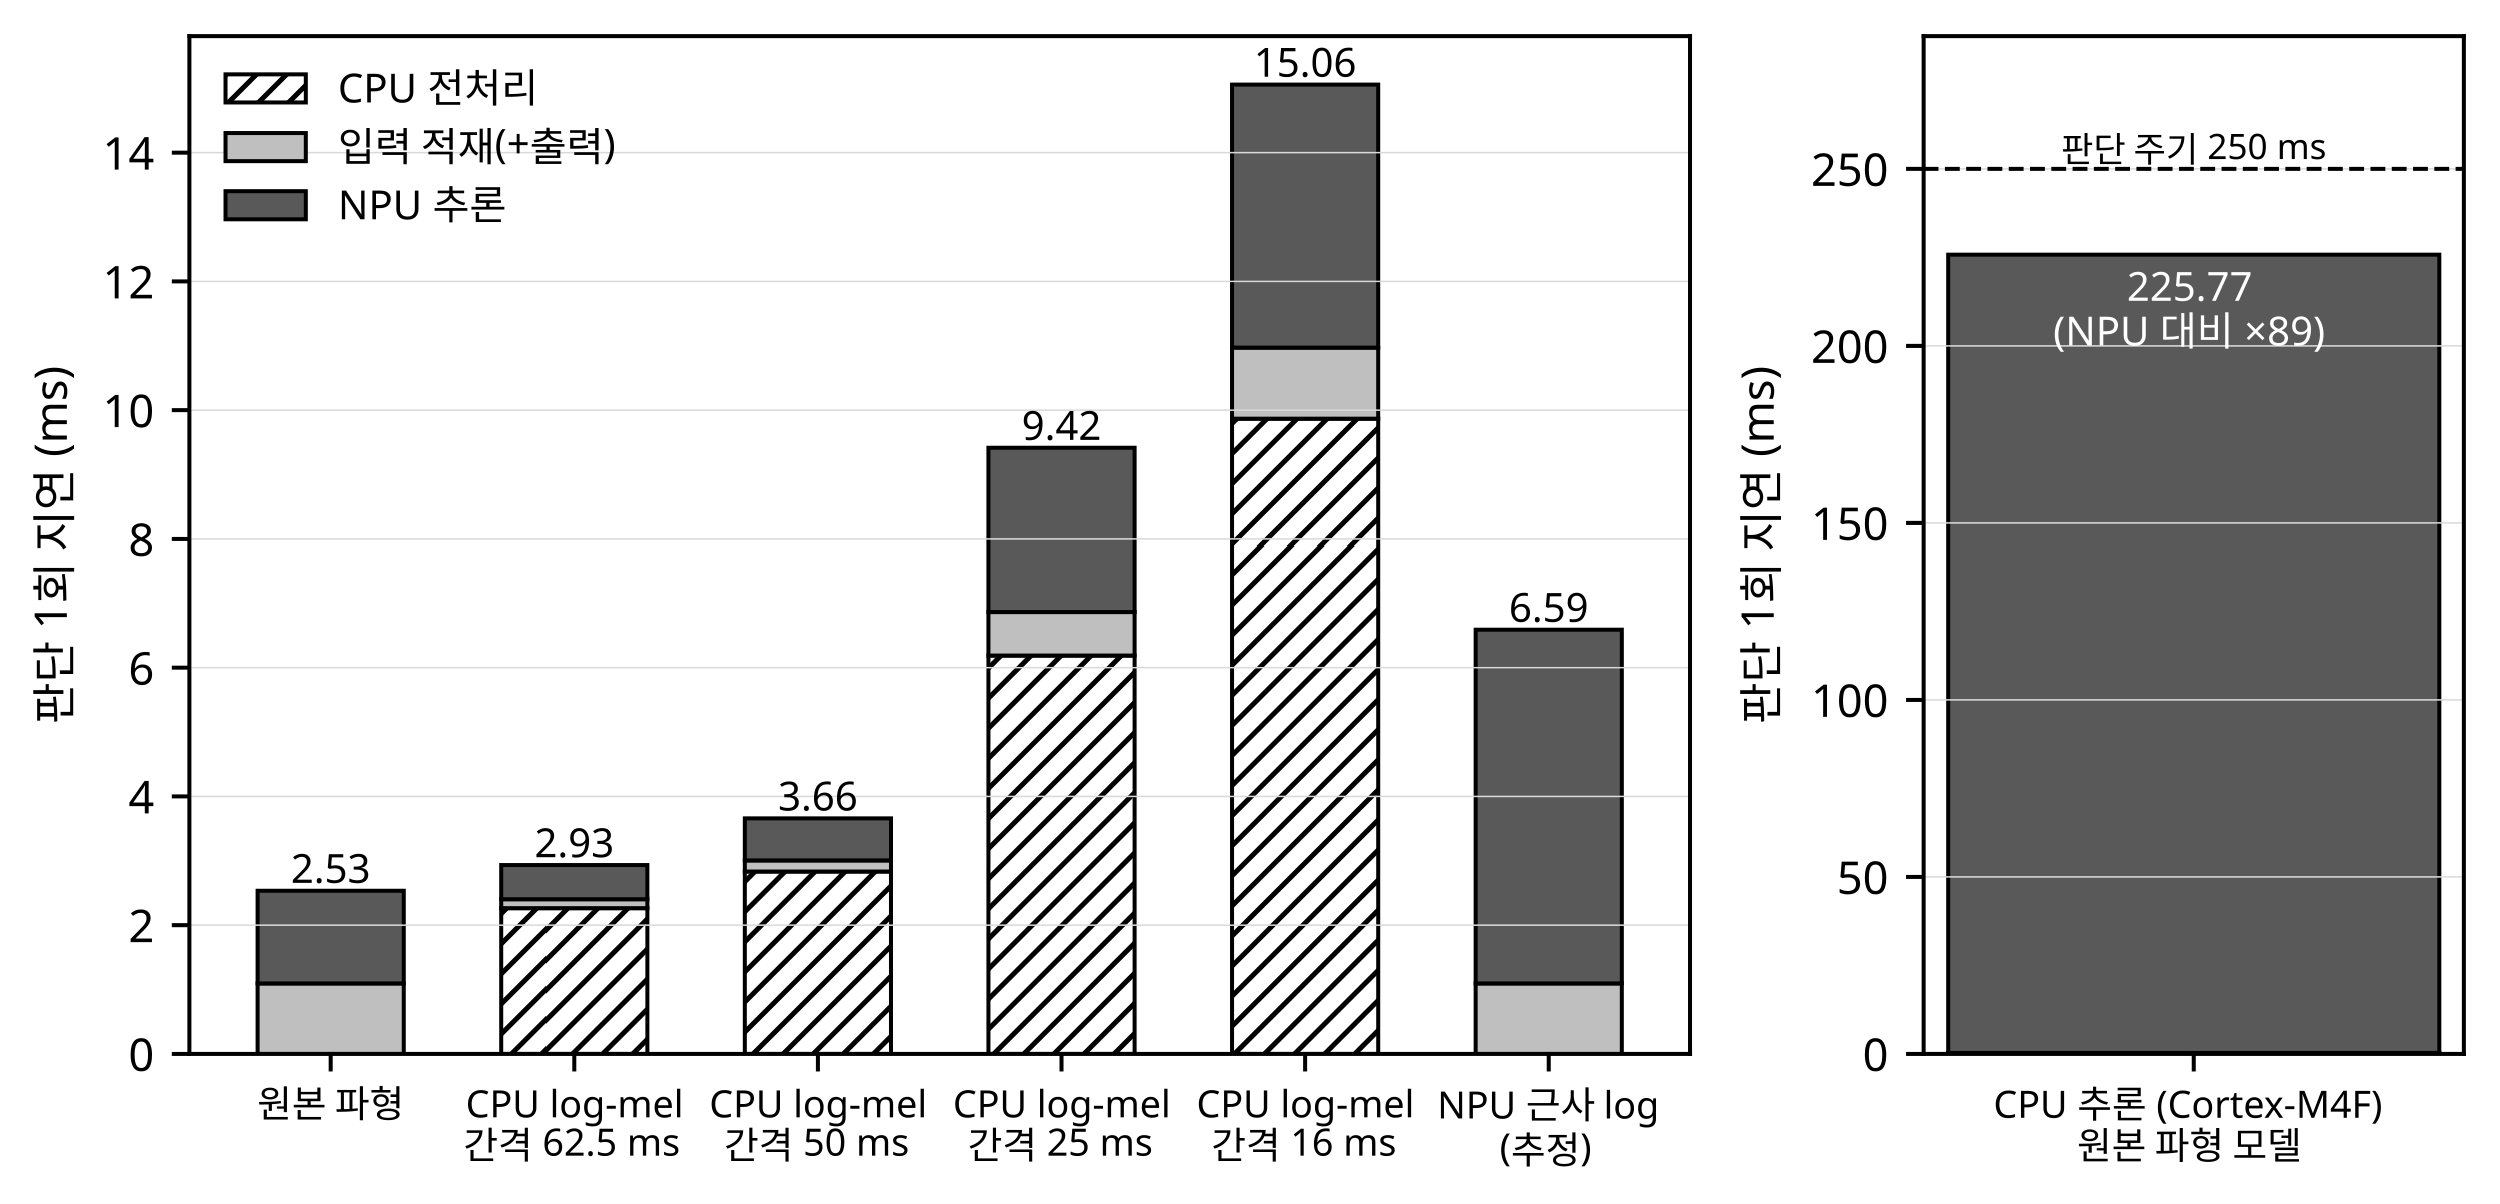
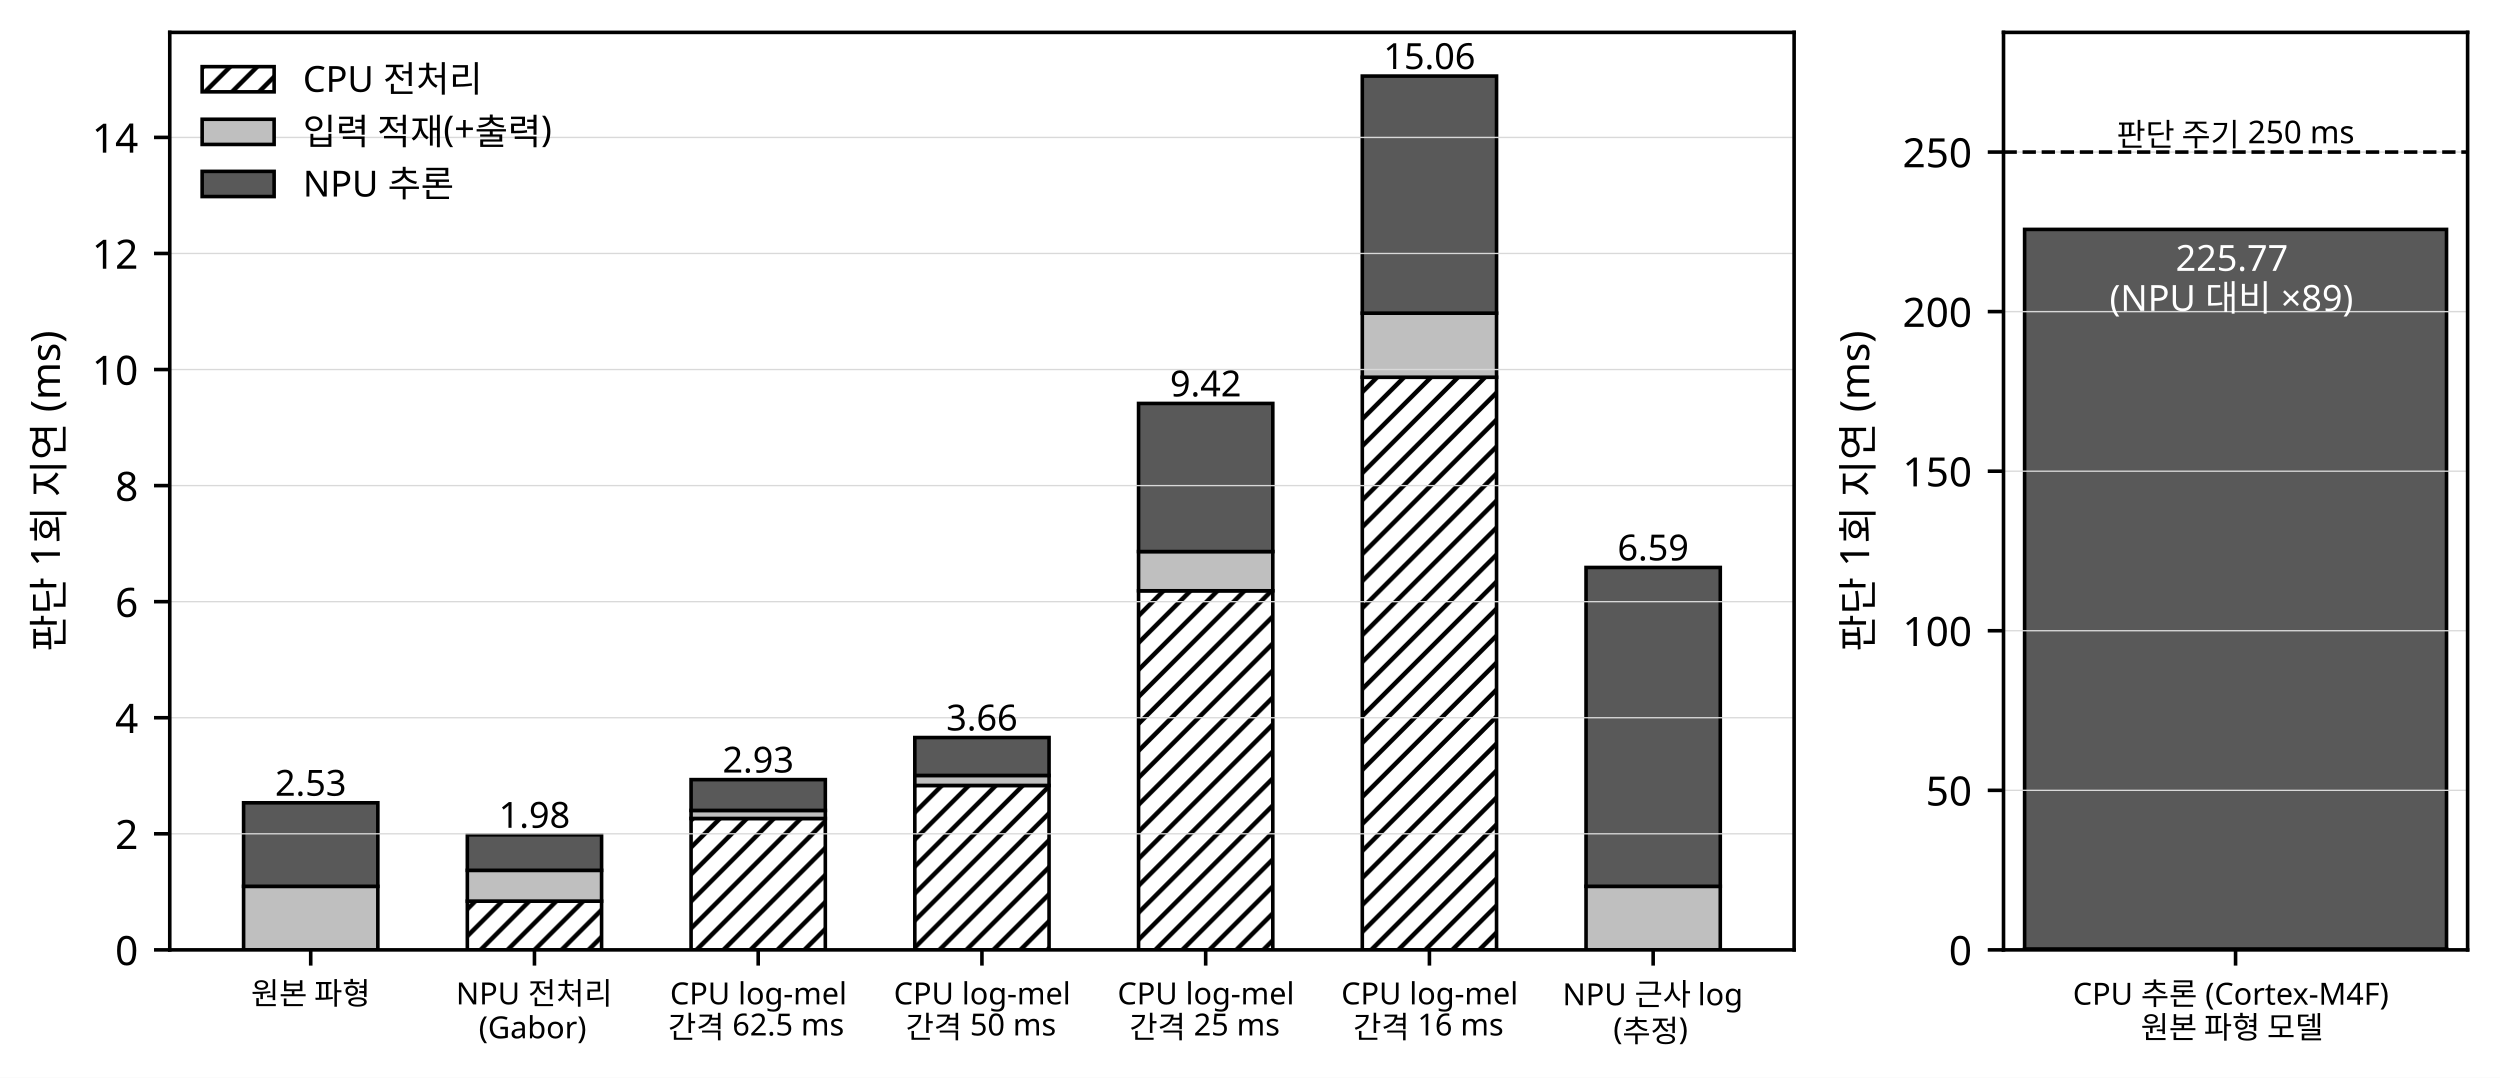
- <svg xmlns="http://www.w3.org/2000/svg" xmlns:xlink="http://www.w3.org/1999/xlink" width="498.158pt" height="239.896pt" viewBox="0 0 498.158 239.896" version="1.1">
+ <svg xmlns="http://www.w3.org/2000/svg" xmlns:xlink="http://www.w3.org/1999/xlink" width="555.758pt" height="239.583pt" viewBox="0 0 555.758 239.583" version="1.1">
  <defs>
    <style type="text/css">*{stroke-linejoin: round; stroke-linecap: butt}</style>
  </defs>
  <g id="figure_1">
    <g id="patch_1">
-       <path d="M 0 239.896  L 498.158 239.896  L 498.158 0  L 0 0  z " style="fill: #ffffff" />
+       <path d="M 0 239.583  L 555.758 239.583  L 555.758 0  L 0 0  z " style="fill: #ffffff" />
    </g>
    <g id="axes_1">
      <g id="patch_2">
-         <path d="M 37.738 210.008  L 336.76 210.008  L 336.76 7.2  L 37.738 7.2  z " style="fill: #ffffff" />
+         <path d="M 37.738 211.16  L 398.837 211.16  L 398.837 7.2  L 37.738 7.2  z " style="fill: #ffffff" />
      </g>
      <g id="patch_3">
-         <path d="M 51.33 210.008  L 80.456 210.008  L 80.456 210.008  L 51.33 210.008  z " clip-path="url(#p0a1d6a1ea3)" style="fill: url(#h00488a89e2); stroke: #000000; stroke-width: 0.8; stroke-linejoin: miter" />
+         <path d="M 54.152 211.16  L 83.995 211.16  L 83.995 211.16  L 54.152 211.16  z " clip-path="url(#p760fd71659)" style="fill: url(#ha6237dbd12); stroke: #000000; stroke-width: 0.8; stroke-linejoin: miter" />
      </g>
      <g id="patch_4">
-         <path d="M 99.873 210.008  L 128.998 210.008  L 128.998 180.965  L 99.873 180.965  z " clip-path="url(#p0a1d6a1ea3)" style="fill: url(#h00488a89e2); stroke: #000000; stroke-width: 0.8; stroke-linejoin: miter" />
+         <path d="M 103.89 211.16  L 133.733 211.16  L 133.733 200.325  L 103.89 200.325  z " clip-path="url(#p760fd71659)" style="fill: url(#ha6237dbd12); stroke: #000000; stroke-width: 0.8; stroke-linejoin: miter" />
      </g>
      <g id="patch_5">
-         <path d="M 148.415 210.008  L 177.541 210.008  L 177.541 173.663  L 148.415 173.663  z " clip-path="url(#p0a1d6a1ea3)" style="fill: url(#h00488a89e2); stroke: #000000; stroke-width: 0.8; stroke-linejoin: miter" />
+         <path d="M 153.628 211.16  L 183.471 211.16  L 183.471 181.952  L 153.628 181.952  z " clip-path="url(#p760fd71659)" style="fill: url(#ha6237dbd12); stroke: #000000; stroke-width: 0.8; stroke-linejoin: miter" />
      </g>
      <g id="patch_6">
-         <path d="M 196.958 210.008  L 226.084 210.008  L 226.084 130.631  L 196.958 130.631  z " clip-path="url(#p0a1d6a1ea3)" style="fill: url(#h00488a89e2); stroke: #000000; stroke-width: 0.8; stroke-linejoin: miter" />
+         <path d="M 203.366 211.16  L 233.209 211.16  L 233.209 174.608  L 203.366 174.608  z " clip-path="url(#p760fd71659)" style="fill: url(#ha6237dbd12); stroke: #000000; stroke-width: 0.8; stroke-linejoin: miter" />
      </g>
      <g id="patch_7">
-         <path d="M 245.501 210.008  L 274.626 210.008  L 274.626 83.428  L 245.501 83.428  z " clip-path="url(#p0a1d6a1ea3)" style="fill: url(#h00488a89e2); stroke: #000000; stroke-width: 0.8; stroke-linejoin: miter" />
+         <path d="M 253.105 211.16  L 282.947 211.16  L 282.947 131.332  L 253.105 131.332  z " clip-path="url(#p760fd71659)" style="fill: url(#ha6237dbd12); stroke: #000000; stroke-width: 0.8; stroke-linejoin: miter" />
      </g>
      <g id="patch_8">
-         <path d="M 294.043 210.008  L 323.169 210.008  L 323.169 210.008  L 294.043 210.008  z " clip-path="url(#p0a1d6a1ea3)" style="fill: url(#h00488a89e2); stroke: #000000; stroke-width: 0.8; stroke-linejoin: miter" />
+         <path d="M 302.843 211.16  L 332.686 211.16  L 332.686 83.861  L 302.843 83.861  z " clip-path="url(#p760fd71659)" style="fill: url(#ha6237dbd12); stroke: #000000; stroke-width: 0.8; stroke-linejoin: miter" />
      </g>
      <g id="patch_9">
-         <path d="M 51.33 210.008  L 80.456 210.008  L 80.456 195.961  L 51.33 195.961  z " clip-path="url(#p0a1d6a1ea3)" style="fill: #bfbfbf; stroke: #000000; stroke-width: 0.8; stroke-linejoin: miter" />
+         <path d="M 352.581 211.16  L 382.424 211.16  L 382.424 211.16  L 352.581 211.16  z " clip-path="url(#p760fd71659)" style="fill: url(#ha6237dbd12); stroke: #000000; stroke-width: 0.8; stroke-linejoin: miter" />
      </g>
      <g id="patch_10">
-         <path d="M 99.873 180.965  L 128.998 180.965  L 128.998 179.183  L 99.873 179.183  z " clip-path="url(#p0a1d6a1ea3)" style="fill: #bfbfbf; stroke: #000000; stroke-width: 0.8; stroke-linejoin: miter" />
+         <path d="M 54.152 211.16  L 83.995 211.16  L 83.995 197.033  L 54.152 197.033  z " clip-path="url(#p760fd71659)" style="fill: #bfbfbf; stroke: #000000; stroke-width: 0.8; stroke-linejoin: miter" />
      </g>
      <g id="patch_11">
-         <path d="M 148.415 173.663  L 177.541 173.663  L 177.541 171.453  L 148.415 171.453  z " clip-path="url(#p0a1d6a1ea3)" style="fill: #bfbfbf; stroke: #000000; stroke-width: 0.8; stroke-linejoin: miter" />
+         <path d="M 103.89 200.325  L 133.733 200.325  L 133.733 193.478  L 103.89 193.478  z " clip-path="url(#p760fd71659)" style="fill: #bfbfbf; stroke: #000000; stroke-width: 0.8; stroke-linejoin: miter" />
      </g>
      <g id="patch_12">
-         <path d="M 196.958 130.631  L 226.084 130.631  L 226.084 121.963  L 196.958 121.963  z " clip-path="url(#p0a1d6a1ea3)" style="fill: #bfbfbf; stroke: #000000; stroke-width: 0.8; stroke-linejoin: miter" />
+         <path d="M 153.628 181.952  L 183.471 181.952  L 183.471 180.16  L 153.628 180.16  z " clip-path="url(#p760fd71659)" style="fill: #bfbfbf; stroke: #000000; stroke-width: 0.8; stroke-linejoin: miter" />
      </g>
      <g id="patch_13">
-         <path d="M 245.501 83.428  L 274.626 83.428  L 274.626 69.266  L 245.501 69.266  z " clip-path="url(#p0a1d6a1ea3)" style="fill: #bfbfbf; stroke: #000000; stroke-width: 0.8; stroke-linejoin: miter" />
+         <path d="M 203.366 174.608  L 233.209 174.608  L 233.209 172.386  L 203.366 172.386  z " clip-path="url(#p760fd71659)" style="fill: #bfbfbf; stroke: #000000; stroke-width: 0.8; stroke-linejoin: miter" />
      </g>
      <g id="patch_14">
-         <path d="M 294.043 210.008  L 323.169 210.008  L 323.169 195.961  L 294.043 195.961  z " clip-path="url(#p0a1d6a1ea3)" style="fill: #bfbfbf; stroke: #000000; stroke-width: 0.8; stroke-linejoin: miter" />
+         <path d="M 253.105 131.332  L 282.947 131.332  L 282.947 122.614  L 253.105 122.614  z " clip-path="url(#p760fd71659)" style="fill: #bfbfbf; stroke: #000000; stroke-width: 0.8; stroke-linejoin: miter" />
      </g>
      <g id="patch_15">
-         <path d="M 51.33 195.961  L 80.456 195.961  L 80.456 177.496  L 51.33 177.496  z " clip-path="url(#p0a1d6a1ea3)" style="fill: #595959; stroke: #000000; stroke-width: 0.8; stroke-linejoin: miter" />
+         <path d="M 302.843 83.861  L 332.686 83.861  L 332.686 69.619  L 302.843 69.619  z " clip-path="url(#p760fd71659)" style="fill: #bfbfbf; stroke: #000000; stroke-width: 0.8; stroke-linejoin: miter" />
      </g>
      <g id="patch_16">
-         <path d="M 99.873 179.183  L 128.998 179.183  L 128.998 172.374  L 99.873 172.374  z " clip-path="url(#p0a1d6a1ea3)" style="fill: #595959; stroke: #000000; stroke-width: 0.8; stroke-linejoin: miter" />
+         <path d="M 352.581 211.16  L 382.424 211.16  L 382.424 197.033  L 352.581 197.033  z " clip-path="url(#p760fd71659)" style="fill: #bfbfbf; stroke: #000000; stroke-width: 0.8; stroke-linejoin: miter" />
      </g>
      <g id="patch_17">
-         <path d="M 148.415 171.453  L 177.541 171.453  L 177.541 163.071  L 148.415 163.071  z " clip-path="url(#p0a1d6a1ea3)" style="fill: #595959; stroke: #000000; stroke-width: 0.8; stroke-linejoin: miter" />
+         <path d="M 54.152 197.033  L 83.995 197.033  L 83.995 178.463  L 54.152 178.463  z " clip-path="url(#p760fd71659)" style="fill: #595959; stroke: #000000; stroke-width: 0.8; stroke-linejoin: miter" />
      </g>
      <g id="patch_18">
-         <path d="M 196.958 121.963  L 226.084 121.963  L 226.084 89.22  L 196.958 89.22  z " clip-path="url(#p0a1d6a1ea3)" style="fill: #595959; stroke: #000000; stroke-width: 0.8; stroke-linejoin: miter" />
+         <path d="M 103.89 193.478  L 133.733 193.478  L 133.733 185.584  L 103.89 185.584  z " clip-path="url(#p760fd71659)" style="fill: #595959; stroke: #000000; stroke-width: 0.8; stroke-linejoin: miter" />
      </g>
      <g id="patch_19">
-         <path d="M 245.501 69.266  L 274.626 69.266  L 274.626 16.858  L 245.501 16.858  z " clip-path="url(#p0a1d6a1ea3)" style="fill: #595959; stroke: #000000; stroke-width: 0.8; stroke-linejoin: miter" />
+         <path d="M 153.628 180.16  L 183.471 180.16  L 183.471 173.312  L 153.628 173.312  z " clip-path="url(#p760fd71659)" style="fill: #595959; stroke: #000000; stroke-width: 0.8; stroke-linejoin: miter" />
      </g>
      <g id="patch_20">
-         <path d="M 294.043 195.961  L 323.169 195.961  L 323.169 125.478  L 294.043 125.478  z " clip-path="url(#p0a1d6a1ea3)" style="fill: #595959; stroke: #000000; stroke-width: 0.8; stroke-linejoin: miter" />
+         <path d="M 203.366 172.386  L 233.209 172.386  L 233.209 163.957  L 203.366 163.957  z " clip-path="url(#p760fd71659)" style="fill: #595959; stroke: #000000; stroke-width: 0.8; stroke-linejoin: miter" />
+       </g>
+       <g id="patch_21">
+         <path d="M 253.105 122.614  L 282.947 122.614  L 282.947 89.686  L 253.105 89.686  z " clip-path="url(#p760fd71659)" style="fill: #595959; stroke: #000000; stroke-width: 0.8; stroke-linejoin: miter" />
+       </g>
+       <g id="patch_22">
+         <path d="M 302.843 69.619  L 332.686 69.619  L 332.686 16.912  L 302.843 16.912  z " clip-path="url(#p760fd71659)" style="fill: #595959; stroke: #000000; stroke-width: 0.8; stroke-linejoin: miter" />
+       </g>
+       <g id="patch_23">
+         <path d="M 352.581 197.033  L 382.424 197.033  L 382.424 126.15  L 352.581 126.15  z " clip-path="url(#p760fd71659)" style="fill: #595959; stroke: #000000; stroke-width: 0.8; stroke-linejoin: miter" />
      </g>
      <g id="matplotlib.axis_1">
        <g id="xtick_1">
          <g id="line2d_1">
            <defs>
-               <path id="m3a2e996f56" d="M 0 0  L 0 3.5  " style="stroke: #000000; stroke-width: 0.8" />
+               <path id="mba58d79082" d="M 0 0  L 0 3.5  " style="stroke: #000000; stroke-width: 0.8" />
            </defs>
            <g>
-               <use xlink:href="#m3a2e996f56" x="65.893" y="210.008" style="stroke: #000000; stroke-width: 0.8" />
+               <use xlink:href="#mba58d79082" x="69.073" y="211.16" style="stroke: #000000; stroke-width: 0.8" />
            </g>
          </g>
          <g id="text_1">
-             <text style="font-size: 7.5px; font-family: 'NanumGothic'; text-anchor: middle" x="65.893" y="222.648" transform="rotate(-0 65.89311 222.6482)">원본 파형</text>
+             <text style="font-size: 6.8px; font-family: 'NanumGothic'; text-anchor: middle" x="69.073" y="223.274" transform="rotate(-0 69.07346 223.2738)">원본 파형</text>
          </g>
        </g>
        <g id="xtick_2">
          <g id="line2d_2">
            <g>
-               <use xlink:href="#m3a2e996f56" x="114.436" y="210.008" style="stroke: #000000; stroke-width: 0.8" />
+               <use xlink:href="#mba58d79082" x="118.812" y="211.16" style="stroke: #000000; stroke-width: 0.8" />
            </g>
          </g>
          <g id="text_2">
-             <text style="font-size: 7.5px; font-family: 'NanumGothic'" transform="translate(92.80577 222.6482)">CPU log-mel</text>
-             <text style="font-size: 7.5px; font-family: 'NanumGothic'" transform="translate(92.33761 230.9013)">간격 62.5 ms</text>
+             <text style="font-size: 6.8px; font-family: 'NanumGothic'" transform="translate(101.3659 223.2738)">NPU 전처리</text>
+             <text style="font-size: 6.8px; font-family: 'NanumGothic'" transform="translate(106.426 230.8244)">(Gabor)</text>
          </g>
        </g>
        <g id="xtick_3">
          <g id="line2d_3">
            <g>
-               <use xlink:href="#m3a2e996f56" x="162.978" y="210.008" style="stroke: #000000; stroke-width: 0.8" />
+               <use xlink:href="#mba58d79082" x="168.55" y="211.16" style="stroke: #000000; stroke-width: 0.8" />
            </g>
          </g>
          <g id="text_3">
-             <text style="font-size: 7.5px; font-family: 'NanumGothic'" transform="translate(141.3483 222.6482)">CPU log-mel</text>
-             <text style="font-size: 7.5px; font-family: 'NanumGothic'" transform="translate(144.2885 230.9013)">간격 50 ms</text>
+             <text style="font-size: 6.8px; font-family: 'NanumGothic'" transform="translate(148.9386 223.2738)">CPU log-mel</text>
+             <text style="font-size: 6.8px; font-family: 'NanumGothic'" transform="translate(148.5142 230.7566)">간격 62.5 ms</text>
          </g>
        </g>
        <g id="xtick_4">
          <g id="line2d_4">
            <g>
-               <use xlink:href="#m3a2e996f56" x="211.521" y="210.008" style="stroke: #000000; stroke-width: 0.8" />
+               <use xlink:href="#mba58d79082" x="218.288" y="211.16" style="stroke: #000000; stroke-width: 0.8" />
            </g>
          </g>
          <g id="text_4">
-             <text style="font-size: 7.5px; font-family: 'NanumGothic'" transform="translate(189.8909 222.6482)">CPU log-mel</text>
-             <text style="font-size: 7.5px; font-family: 'NanumGothic'" transform="translate(192.8311 230.9013)">간격 25 ms</text>
+             <text style="font-size: 6.8px; font-family: 'NanumGothic'" transform="translate(198.6768 223.2738)">CPU log-mel</text>
+             <text style="font-size: 6.8px; font-family: 'NanumGothic'" transform="translate(201.3426 230.7566)">간격 50 ms</text>
          </g>
        </g>
        <g id="xtick_5">
          <g id="line2d_5">
            <g>
-               <use xlink:href="#m3a2e996f56" x="260.063" y="210.008" style="stroke: #000000; stroke-width: 0.8" />
+               <use xlink:href="#mba58d79082" x="268.026" y="211.16" style="stroke: #000000; stroke-width: 0.8" />
            </g>
          </g>
          <g id="text_5">
-             <text style="font-size: 7.5px; font-family: 'NanumGothic'" transform="translate(238.4334 222.6482)">CPU log-mel</text>
-             <text style="font-size: 7.5px; font-family: 'NanumGothic'" transform="translate(241.3736 230.9013)">간격 16 ms</text>
+             <text style="font-size: 6.8px; font-family: 'NanumGothic'" transform="translate(248.4149 223.2738)">CPU log-mel</text>
+             <text style="font-size: 6.8px; font-family: 'NanumGothic'" transform="translate(251.0807 230.7566)">간격 25 ms</text>
          </g>
        </g>
        <g id="xtick_6">
          <g id="line2d_6">
            <g>
-               <use xlink:href="#m3a2e996f56" x="308.606" y="210.008" style="stroke: #000000; stroke-width: 0.8" />
+               <use xlink:href="#mba58d79082" x="317.764" y="211.16" style="stroke: #000000; stroke-width: 0.8" />
            </g>
          </g>
          <g id="text_6">
-             <text style="font-size: 7.5px; font-family: 'NanumGothic'" transform="translate(286.3871 222.8732)">NPU 근사 log</text>
-             <text style="font-size: 7.5px; font-family: 'NanumGothic'" transform="translate(298.8336 231.2261)">(추정)</text>
+             <text style="font-size: 6.8px; font-family: 'NanumGothic'" transform="translate(298.1531 223.2738)">CPU log-mel</text>
+             <text style="font-size: 6.8px; font-family: 'NanumGothic'" transform="translate(300.8189 230.7566)">간격 16 ms</text>
+           </g>
+         </g>
+         <g id="xtick_7">
+           <g id="line2d_7">
+             <g>
+               <use xlink:href="#mba58d79082" x="367.502" y="211.16" style="stroke: #000000; stroke-width: 0.8" />
+             </g>
+           </g>
+           <g id="text_7">
+             <text style="font-size: 6.8px; font-family: 'NanumGothic'" transform="translate(347.3573 223.4778)">NPU 근사 log</text>
+             <text style="font-size: 6.8px; font-family: 'NanumGothic'" transform="translate(358.6421 231.0511)">(추정)</text>
          </g>
        </g>
      </g>
      <g id="matplotlib.axis_2">
        <g id="ytick_1">
-           <g id="line2d_7">
-             <path d="M 37.738 210.008  L 336.76 210.008  " clip-path="url(#p0a1d6a1ea3)" style="fill: none; stroke: #d9d9d9; stroke-width: 0.3; stroke-linecap: square" />
-           </g>
          <g id="line2d_8">
+             <path d="M 37.738 211.16  L 398.837 211.16  " clip-path="url(#p760fd71659)" style="fill: none; stroke: #d9d9d9; stroke-width: 0.3; stroke-linecap: square" />
+           </g>
+           <g id="line2d_9">
            <defs>
-               <path id="m90c4d46f80" d="M 0 0  L -3.5 0  " style="stroke: #000000; stroke-width: 0.8" />
+               <path id="mdfd080355b" d="M 0 0  L -3.5 0  " style="stroke: #000000; stroke-width: 0.8" />
            </defs>
            <g>
-               <use xlink:href="#m90c4d46f80" x="37.738" y="210.008" style="stroke: #000000; stroke-width: 0.8" />
-             </g>
-           </g>
-           <g id="text_7">
-             <text style="font-size: 9px; font-family: 'NanumGothic'; text-anchor: end" x="30.738" y="213.392" transform="rotate(-0 30.73844 213.3921)">0</text>
+               <use xlink:href="#mdfd080355b" x="37.738" y="211.16" style="stroke: #000000; stroke-width: 0.8" />
+             </g>
+           </g>
+           <g id="text_8">
+             <text style="font-size: 9px; font-family: 'NanumGothic'; text-anchor: end" x="30.738" y="214.544" transform="rotate(-0 30.73844 214.5441)">0</text>
          </g>
        </g>
        <g id="ytick_2">
-           <g id="line2d_9">
-             <path d="M 37.738 184.352  L 336.76 184.352  " clip-path="url(#p0a1d6a1ea3)" style="fill: none; stroke: #d9d9d9; stroke-width: 0.3; stroke-linecap: square" />
-           </g>
          <g id="line2d_10">
-             <g>
-               <use xlink:href="#m90c4d46f80" x="37.738" y="184.352" style="stroke: #000000; stroke-width: 0.8" />
-             </g>
-           </g>
-           <g id="text_8">
-             <text style="font-size: 9px; font-family: 'NanumGothic'; text-anchor: end" x="30.738" y="187.736" transform="rotate(-0 30.73844 187.7364)">2</text>
+             <path d="M 37.738 185.359  L 398.837 185.359  " clip-path="url(#p760fd71659)" style="fill: none; stroke: #d9d9d9; stroke-width: 0.3; stroke-linecap: square" />
+           </g>
+           <g id="line2d_11">
+             <g>
+               <use xlink:href="#mdfd080355b" x="37.738" y="185.359" style="stroke: #000000; stroke-width: 0.8" />
+             </g>
+           </g>
+           <g id="text_9">
+             <text style="font-size: 9px; font-family: 'NanumGothic'; text-anchor: end" x="30.738" y="188.743" transform="rotate(-0 30.73844 188.7427)">2</text>
          </g>
        </g>
        <g id="ytick_3">
-           <g id="line2d_11">
-             <path d="M 37.738 158.696  L 336.76 158.696  " clip-path="url(#p0a1d6a1ea3)" style="fill: none; stroke: #d9d9d9; stroke-width: 0.3; stroke-linecap: square" />
-           </g>
          <g id="line2d_12">
-             <g>
-               <use xlink:href="#m90c4d46f80" x="37.738" y="158.696" style="stroke: #000000; stroke-width: 0.8" />
-             </g>
-           </g>
-           <g id="text_9">
-             <text style="font-size: 9px; font-family: 'NanumGothic'; text-anchor: end" x="30.738" y="162.081" transform="rotate(-0 30.73844 162.0806)">4</text>
+             <path d="M 37.738 159.557  L 398.837 159.557  " clip-path="url(#p760fd71659)" style="fill: none; stroke: #d9d9d9; stroke-width: 0.3; stroke-linecap: square" />
+           </g>
+           <g id="line2d_13">
+             <g>
+               <use xlink:href="#mdfd080355b" x="37.738" y="159.557" style="stroke: #000000; stroke-width: 0.8" />
+             </g>
+           </g>
+           <g id="text_10">
+             <text style="font-size: 9px; font-family: 'NanumGothic'; text-anchor: end" x="30.738" y="162.941" transform="rotate(-0 30.73844 162.9412)">4</text>
          </g>
        </g>
        <g id="ytick_4">
-           <g id="line2d_13">
-             <path d="M 37.738 133.041  L 336.76 133.041  " clip-path="url(#p0a1d6a1ea3)" style="fill: none; stroke: #d9d9d9; stroke-width: 0.3; stroke-linecap: square" />
-           </g>
          <g id="line2d_14">
-             <g>
-               <use xlink:href="#m90c4d46f80" x="37.738" y="133.041" style="stroke: #000000; stroke-width: 0.8" />
-             </g>
-           </g>
-           <g id="text_10">
-             <text style="font-size: 9px; font-family: 'NanumGothic'; text-anchor: end" x="30.738" y="136.425" transform="rotate(-0 30.73844 136.4249)">6</text>
+             <path d="M 37.738 133.756  L 398.837 133.756  " clip-path="url(#p760fd71659)" style="fill: none; stroke: #d9d9d9; stroke-width: 0.3; stroke-linecap: square" />
+           </g>
+           <g id="line2d_15">
+             <g>
+               <use xlink:href="#mdfd080355b" x="37.738" y="133.756" style="stroke: #000000; stroke-width: 0.8" />
+             </g>
+           </g>
+           <g id="text_11">
+             <text style="font-size: 9px; font-family: 'NanumGothic'; text-anchor: end" x="30.738" y="137.14" transform="rotate(-0 30.73844 137.1397)">6</text>
          </g>
        </g>
        <g id="ytick_5">
-           <g id="line2d_15">
-             <path d="M 37.738 107.385  L 336.76 107.385  " clip-path="url(#p0a1d6a1ea3)" style="fill: none; stroke: #d9d9d9; stroke-width: 0.3; stroke-linecap: square" />
-           </g>
          <g id="line2d_16">
-             <g>
-               <use xlink:href="#m90c4d46f80" x="37.738" y="107.385" style="stroke: #000000; stroke-width: 0.8" />
-             </g>
-           </g>
-           <g id="text_11">
-             <text style="font-size: 9px; font-family: 'NanumGothic'; text-anchor: end" x="30.738" y="110.769" transform="rotate(-0 30.73844 110.7691)">8</text>
+             <path d="M 37.738 107.954  L 398.837 107.954  " clip-path="url(#p760fd71659)" style="fill: none; stroke: #d9d9d9; stroke-width: 0.3; stroke-linecap: square" />
+           </g>
+           <g id="line2d_17">
+             <g>
+               <use xlink:href="#mdfd080355b" x="37.738" y="107.954" style="stroke: #000000; stroke-width: 0.8" />
+             </g>
+           </g>
+           <g id="text_12">
+             <text style="font-size: 9px; font-family: 'NanumGothic'; text-anchor: end" x="30.738" y="111.338" transform="rotate(-0 30.73844 111.3382)">8</text>
          </g>
        </g>
        <g id="ytick_6">
-           <g id="line2d_17">
-             <path d="M 37.738 81.729  L 336.76 81.729  " clip-path="url(#p0a1d6a1ea3)" style="fill: none; stroke: #d9d9d9; stroke-width: 0.3; stroke-linecap: square" />
-           </g>
          <g id="line2d_18">
-             <g>
-               <use xlink:href="#m90c4d46f80" x="37.738" y="81.729" style="stroke: #000000; stroke-width: 0.8" />
-             </g>
-           </g>
-           <g id="text_12">
-             <text style="font-size: 9px; font-family: 'NanumGothic'; text-anchor: end" x="30.738" y="85.113" transform="rotate(-0 30.73844 85.11338)">10</text>
+             <path d="M 37.738 82.153  L 398.837 82.153  " clip-path="url(#p760fd71659)" style="fill: none; stroke: #d9d9d9; stroke-width: 0.3; stroke-linecap: square" />
+           </g>
+           <g id="line2d_19">
+             <g>
+               <use xlink:href="#mdfd080355b" x="37.738" y="82.153" style="stroke: #000000; stroke-width: 0.8" />
+             </g>
+           </g>
+           <g id="text_13">
+             <text style="font-size: 9px; font-family: 'NanumGothic'; text-anchor: end" x="30.738" y="85.537" transform="rotate(-0 30.73844 85.53673)">10</text>
          </g>
        </g>
        <g id="ytick_7">
-           <g id="line2d_19">
-             <path d="M 37.738 56.073  L 336.76 56.073  " clip-path="url(#p0a1d6a1ea3)" style="fill: none; stroke: #d9d9d9; stroke-width: 0.3; stroke-linecap: square" />
-           </g>
          <g id="line2d_20">
-             <g>
-               <use xlink:href="#m90c4d46f80" x="37.738" y="56.073" style="stroke: #000000; stroke-width: 0.8" />
-             </g>
-           </g>
-           <g id="text_13">
-             <text style="font-size: 9px; font-family: 'NanumGothic'; text-anchor: end" x="30.738" y="59.458" transform="rotate(-0 30.73844 59.45763)">12</text>
+             <path d="M 37.738 56.351  L 398.837 56.351  " clip-path="url(#p760fd71659)" style="fill: none; stroke: #d9d9d9; stroke-width: 0.3; stroke-linecap: square" />
+           </g>
+           <g id="line2d_21">
+             <g>
+               <use xlink:href="#mdfd080355b" x="37.738" y="56.351" style="stroke: #000000; stroke-width: 0.8" />
+             </g>
+           </g>
+           <g id="text_14">
+             <text style="font-size: 9px; font-family: 'NanumGothic'; text-anchor: end" x="30.738" y="59.735" transform="rotate(-0 30.73844 59.73525)">12</text>
          </g>
        </g>
        <g id="ytick_8">
-           <g id="line2d_21">
-             <path d="M 37.738 30.418  L 336.76 30.418  " clip-path="url(#p0a1d6a1ea3)" style="fill: none; stroke: #d9d9d9; stroke-width: 0.3; stroke-linecap: square" />
-           </g>
          <g id="line2d_22">
-             <g>
-               <use xlink:href="#m90c4d46f80" x="37.738" y="30.418" style="stroke: #000000; stroke-width: 0.8" />
-             </g>
-           </g>
-           <g id="text_14">
-             <text style="font-size: 9px; font-family: 'NanumGothic'; text-anchor: end" x="30.738" y="33.802" transform="rotate(-0 30.73844 33.80188)">14</text>
-           </g>
-         </g>
-         <g id="text_15">
-           <text style="font-size: 9px; font-family: 'NanumGothic'; text-anchor: middle" x="14.068" y="108.604" transform="rotate(-90 14.06813 108.604)">판단 1회 지연 (ms)</text>
-         </g>
-       </g>
-       <g id="patch_21">
-         <path d="M 37.738 210.008  L 37.738 7.2  " style="fill: none; stroke: #000000; stroke-width: 0.8; stroke-linejoin: miter; stroke-linecap: square" />
-       </g>
-       <g id="patch_22">
-         <path d="M 336.76 210.008  L 336.76 7.2  " style="fill: none; stroke: #000000; stroke-width: 0.8; stroke-linejoin: miter; stroke-linecap: square" />
-       </g>
-       <g id="patch_23">
-         <path d="M 37.738 210.008  L 336.76 210.008  " style="fill: none; stroke: #000000; stroke-width: 0.8; stroke-linejoin: miter; stroke-linecap: square" />
+             <path d="M 37.738 30.55  L 398.837 30.55  " clip-path="url(#p760fd71659)" style="fill: none; stroke: #d9d9d9; stroke-width: 0.3; stroke-linecap: square" />
+           </g>
+           <g id="line2d_23">
+             <g>
+               <use xlink:href="#mdfd080355b" x="37.738" y="30.55" style="stroke: #000000; stroke-width: 0.8" />
+             </g>
+           </g>
+           <g id="text_15">
+             <text style="font-size: 9px; font-family: 'NanumGothic'; text-anchor: end" x="30.738" y="33.934" transform="rotate(-0 30.73844 33.93377)">14</text>
+           </g>
+         </g>
+         <g id="text_16">
+           <text style="font-size: 9px; font-family: 'NanumGothic'; text-anchor: middle" x="14.068" y="109.18" transform="rotate(-90 14.06813 109.18)">판단 1회 지연 (ms)</text>
+         </g>
      </g>
      <g id="patch_24">
-         <path d="M 37.738 7.2  L 336.76 7.2  " style="fill: none; stroke: #000000; stroke-width: 0.8; stroke-linejoin: miter; stroke-linecap: square" />
-       </g>
-       <g id="text_16">
-         <text style="font-size: 8px; font-family: 'NanumGothic'; text-anchor: middle" x="65.893" y="175.928" transform="rotate(-0 65.89311 175.9284)">2.53</text>
+         <path d="M 37.738 211.16  L 37.738 7.2  " style="fill: none; stroke: #000000; stroke-width: 0.8; stroke-linejoin: miter; stroke-linecap: square" />
+       </g>
+       <g id="patch_25">
+         <path d="M 398.837 211.16  L 398.837 7.2  " style="fill: none; stroke: #000000; stroke-width: 0.8; stroke-linejoin: miter; stroke-linecap: square" />
+       </g>
+       <g id="patch_26">
+         <path d="M 37.738 211.16  L 398.837 211.16  " style="fill: none; stroke: #000000; stroke-width: 0.8; stroke-linejoin: miter; stroke-linecap: square" />
+       </g>
+       <g id="patch_27">
+         <path d="M 37.738 7.2  L 398.837 7.2  " style="fill: none; stroke: #000000; stroke-width: 0.8; stroke-linejoin: miter; stroke-linecap: square" />
      </g>
      <g id="text_17">
-         <text style="font-size: 8px; font-family: 'NanumGothic'; text-anchor: middle" x="114.436" y="170.806" transform="rotate(-0 114.4357 170.8065)">2.93</text>
+         <text style="font-size: 8px; font-family: 'NanumGothic'; text-anchor: middle" x="69.073" y="176.896" transform="rotate(-0 69.07346 176.8957)">2.53</text>
      </g>
      <g id="text_18">
-         <text style="font-size: 8px; font-family: 'NanumGothic'; text-anchor: middle" x="162.978" y="161.504" transform="rotate(-0 162.9782 161.5039)">3.66</text>
+         <text style="font-size: 8px; font-family: 'NanumGothic'; text-anchor: middle" x="118.812" y="184.017" transform="rotate(-0 118.8116 184.0168)">1.98</text>
      </g>
      <g id="text_19">
-         <text style="font-size: 8px; font-family: 'NanumGothic'; text-anchor: middle" x="211.521" y="87.653" transform="rotate(-0 211.5207 87.65297)">9.42</text>
+         <text style="font-size: 8px; font-family: 'NanumGothic'; text-anchor: middle" x="168.55" y="171.745" transform="rotate(-0 168.5497 171.7447)">2.93</text>
      </g>
      <g id="text_20">
-         <text style="font-size: 8px; font-family: 'NanumGothic'; text-anchor: middle" x="260.063" y="15.29" transform="rotate(-0 260.0633 15.29002)">15.06</text>
+         <text style="font-size: 8px; font-family: 'NanumGothic'; text-anchor: middle" x="218.288" y="162.389" transform="rotate(-0 218.2879 162.3893)">3.66</text>
      </g>
      <g id="text_21">
-         <text style="font-size: 8px; font-family: 'NanumGothic'; text-anchor: middle" x="308.606" y="123.91" transform="rotate(-0 308.6058 123.9102)">6.59</text>
+         <text style="font-size: 8px; font-family: 'NanumGothic'; text-anchor: middle" x="268.026" y="88.119" transform="rotate(-0 268.026 88.11886)">9.42</text>
+       </g>
+       <g id="text_22">
+         <text style="font-size: 8px; font-family: 'NanumGothic'; text-anchor: middle" x="317.764" y="15.345" transform="rotate(-0 317.7642 15.34488)">15.06</text>
+       </g>
+       <g id="text_23">
+         <text style="font-size: 8px; font-family: 'NanumGothic'; text-anchor: middle" x="367.502" y="124.582" transform="rotate(-0 367.5023 124.582)">6.59</text>
      </g>
      <g id="legend_1">
-         <g id="patch_25">
-           <path d="M 44.938 20.416  L 60.938 20.416  L 60.938 14.816  L 44.938 14.816  z " style="fill: url(#h00488a89e2); stroke: #000000; stroke-width: 0.8; stroke-linejoin: miter" />
-         </g>
-         <g id="text_22">
+         <g id="patch_28">
+           <path d="M 44.938 20.416  L 60.938 20.416  L 60.938 14.816  L 44.938 14.816  z " style="fill: url(#ha6237dbd12); stroke: #000000; stroke-width: 0.8; stroke-linejoin: miter" />
+         </g>
+         <g id="text_24">
          <text style="font-size: 8px; font-family: 'NanumGothic'; text-anchor: start" x="67.338" y="20.416" transform="rotate(-0 67.33844 20.41625)">CPU 전처리</text>
        </g>
-         <g id="patch_26">
+         <g id="patch_29">
          <path d="M 44.938 32.112  L 60.938 32.112  L 60.938 26.512  L 44.938 26.512  z " style="fill: #bfbfbf; stroke: #000000; stroke-width: 0.8; stroke-linejoin: miter" />
        </g>
-         <g id="text_23">
+         <g id="text_25">
          <text style="font-size: 8px; font-family: 'NanumGothic'; text-anchor: start" x="67.338" y="32.112" transform="rotate(-0 67.33844 32.1125)">입력 적재(+출력)</text>
        </g>
-         <g id="patch_27">
+         <g id="patch_30">
          <path d="M 44.938 43.696  L 60.938 43.696  L 60.938 38.096  L 44.938 38.096  z " style="fill: #595959; stroke: #000000; stroke-width: 0.8; stroke-linejoin: miter" />
        </g>
-         <g id="text_24">
+         <g id="text_26">
          <text style="font-size: 8px; font-family: 'NanumGothic'; text-anchor: start" x="67.338" y="43.696" transform="rotate(-0 67.33844 43.69625)">NPU 추론</text>
        </g>
      </g>
    </g>
    <g id="axes_2">
-       <g id="patch_28">
-         <path d="M 383.31 210.008  L 490.958 210.008  L 490.958 7.2  L 383.31 7.2  z " style="fill: #ffffff" />
-       </g>
-       <g id="patch_29">
-         <path d="M 388.204 210.008  L 486.065 210.008  L 486.065 210.008  L 388.204 210.008  z " clip-path="url(#p790c63a7c2)" style="fill: url(#h00488a89e2); stroke: #000000; stroke-width: 0.8; stroke-linejoin: miter" />
-       </g>
-       <g id="patch_30">
-         <path d="M 388.204 210.008  L 486.065 210.008  L 486.065 209.818  L 388.204 209.818  z " clip-path="url(#p790c63a7c2)" style="fill: #bfbfbf; stroke: #000000; stroke-width: 0.8; stroke-linejoin: miter" />
-       </g>
      <g id="patch_31">
-         <path d="M 388.204 209.818  L 486.065 209.818  L 486.065 50.743  L 388.204 50.743  z " clip-path="url(#p790c63a7c2)" style="fill: #595959; stroke: #000000; stroke-width: 0.8; stroke-linejoin: miter" />
+         <path d="M 445.387 211.16  L 548.558 211.16  L 548.558 7.2  L 445.387 7.2  z " style="fill: #ffffff" />
+       </g>
+       <g id="patch_32">
+         <path d="M 450.077 211.16  L 543.869 211.16  L 543.869 211.16  L 450.077 211.16  z " clip-path="url(#pc64026b3e9)" style="fill: url(#ha6237dbd12); stroke: #000000; stroke-width: 0.8; stroke-linejoin: miter" />
+       </g>
+       <g id="patch_33">
+         <path d="M 450.077 211.16  L 543.869 211.16  L 543.869 210.968  L 450.077 210.968  z " clip-path="url(#pc64026b3e9)" style="fill: #bfbfbf; stroke: #000000; stroke-width: 0.8; stroke-linejoin: miter" />
+       </g>
+       <g id="patch_34">
+         <path d="M 450.077 210.968  L 543.869 210.968  L 543.869 50.99  L 450.077 50.99  z " clip-path="url(#pc64026b3e9)" style="fill: #595959; stroke: #000000; stroke-width: 0.8; stroke-linejoin: miter" />
      </g>
      <g id="matplotlib.axis_3">
-         <g id="xtick_7">
-           <g id="line2d_23">
-             <g>
-               <use xlink:href="#m3a2e996f56" x="437.134" y="210.008" style="stroke: #000000; stroke-width: 0.8" />
-             </g>
-           </g>
-           <g id="text_25">
-             <text style="font-size: 7.5px; font-family: 'NanumGothic'" transform="translate(397.2274 222.7314)">CPU 추론 (Cortex-M4F)</text>
-             <text style="font-size: 7.5px; font-family: 'NanumGothic'" transform="translate(413.8845 230.9692)">원본 파형 모델</text>
+         <g id="xtick_8">
+           <g id="line2d_24">
+             <g>
+               <use xlink:href="#mba58d79082" x="496.973" y="211.16" style="stroke: #000000; stroke-width: 0.8" />
+             </g>
+           </g>
+           <g id="text_27">
+             <text style="font-size: 6.8px; font-family: 'NanumGothic'" transform="translate(460.7905 223.3493)">CPU 추론 (Cortex-M4F)</text>
+             <text style="font-size: 6.8px; font-family: 'NanumGothic'" transform="translate(475.8929 230.8182)">원본 파형 모델</text>
          </g>
        </g>
      </g>
      <g id="matplotlib.axis_4">
        <g id="ytick_9">
-           <g id="line2d_24">
-             <path d="M 383.31 210.008  L 490.958 210.008  " clip-path="url(#p790c63a7c2)" style="fill: none; stroke: #d9d9d9; stroke-width: 0.3; stroke-linecap: square" />
-           </g>
          <g id="line2d_25">
-             <g>
-               <use xlink:href="#m90c4d46f80" x="383.31" y="210.008" style="stroke: #000000; stroke-width: 0.8" />
-             </g>
-           </g>
-           <g id="text_26">
-             <text style="font-size: 9px; font-family: 'NanumGothic'; text-anchor: end" x="376.31" y="213.392" transform="rotate(-0 376.3105 213.3921)">0</text>
+             <path d="M 445.387 211.16  L 548.558 211.16  " clip-path="url(#pc64026b3e9)" style="fill: none; stroke: #d9d9d9; stroke-width: 0.3; stroke-linecap: square" />
+           </g>
+           <g id="line2d_26">
+             <g>
+               <use xlink:href="#mdfd080355b" x="445.387" y="211.16" style="stroke: #000000; stroke-width: 0.8" />
+             </g>
+           </g>
+           <g id="text_28">
+             <text style="font-size: 9px; font-family: 'NanumGothic'; text-anchor: end" x="438.387" y="214.544" transform="rotate(-0 438.3873 214.5441)">0</text>
          </g>
        </g>
        <g id="ytick_10">
-           <g id="line2d_26">
-             <path d="M 383.31 174.737  L 490.958 174.737  " clip-path="url(#p790c63a7c2)" style="fill: none; stroke: #d9d9d9; stroke-width: 0.3; stroke-linecap: square" />
-           </g>
          <g id="line2d_27">
-             <g>
-               <use xlink:href="#m90c4d46f80" x="383.31" y="174.737" style="stroke: #000000; stroke-width: 0.8" />
-             </g>
-           </g>
-           <g id="text_27">
-             <text style="font-size: 9px; font-family: 'NanumGothic'; text-anchor: end" x="376.31" y="178.121" transform="rotate(-0 376.3105 178.1212)">50</text>
+             <path d="M 445.387 175.689  L 548.558 175.689  " clip-path="url(#pc64026b3e9)" style="fill: none; stroke: #d9d9d9; stroke-width: 0.3; stroke-linecap: square" />
+           </g>
+           <g id="line2d_28">
+             <g>
+               <use xlink:href="#mdfd080355b" x="445.387" y="175.689" style="stroke: #000000; stroke-width: 0.8" />
+             </g>
+           </g>
+           <g id="text_29">
+             <text style="font-size: 9px; font-family: 'NanumGothic'; text-anchor: end" x="438.387" y="179.073" transform="rotate(-0 438.3873 179.0728)">50</text>
          </g>
        </g>
        <g id="ytick_11">
-           <g id="line2d_28">
-             <path d="M 383.31 139.466  L 490.958 139.466  " clip-path="url(#p790c63a7c2)" style="fill: none; stroke: #d9d9d9; stroke-width: 0.3; stroke-linecap: square" />
-           </g>
          <g id="line2d_29">
-             <g>
-               <use xlink:href="#m90c4d46f80" x="383.31" y="139.466" style="stroke: #000000; stroke-width: 0.8" />
-             </g>
-           </g>
-           <g id="text_28">
-             <text style="font-size: 9px; font-family: 'NanumGothic'; text-anchor: end" x="376.31" y="142.85" transform="rotate(-0 376.3105 142.8502)">100</text>
+             <path d="M 445.387 140.217  L 548.558 140.217  " clip-path="url(#pc64026b3e9)" style="fill: none; stroke: #d9d9d9; stroke-width: 0.3; stroke-linecap: square" />
+           </g>
+           <g id="line2d_30">
+             <g>
+               <use xlink:href="#mdfd080355b" x="445.387" y="140.217" style="stroke: #000000; stroke-width: 0.8" />
+             </g>
+           </g>
+           <g id="text_30">
+             <text style="font-size: 9px; font-family: 'NanumGothic'; text-anchor: end" x="438.387" y="143.602" transform="rotate(-0 438.3873 143.6015)">100</text>
          </g>
        </g>
        <g id="ytick_12">
-           <g id="line2d_30">
-             <path d="M 383.31 104.195  L 490.958 104.195  " clip-path="url(#p790c63a7c2)" style="fill: none; stroke: #d9d9d9; stroke-width: 0.3; stroke-linecap: square" />
-           </g>
          <g id="line2d_31">
-             <g>
-               <use xlink:href="#m90c4d46f80" x="383.31" y="104.195" style="stroke: #000000; stroke-width: 0.8" />
-             </g>
-           </g>
-           <g id="text_29">
-             <text style="font-size: 9px; font-family: 'NanumGothic'; text-anchor: end" x="376.31" y="107.579" transform="rotate(-0 376.3105 107.5793)">150</text>
+             <path d="M 445.387 104.746  L 548.558 104.746  " clip-path="url(#pc64026b3e9)" style="fill: none; stroke: #d9d9d9; stroke-width: 0.3; stroke-linecap: square" />
+           </g>
+           <g id="line2d_32">
+             <g>
+               <use xlink:href="#mdfd080355b" x="445.387" y="104.746" style="stroke: #000000; stroke-width: 0.8" />
+             </g>
+           </g>
+           <g id="text_31">
+             <text style="font-size: 9px; font-family: 'NanumGothic'; text-anchor: end" x="438.387" y="108.13" transform="rotate(-0 438.3873 108.1302)">150</text>
          </g>
        </g>
        <g id="ytick_13">
-           <g id="line2d_32">
-             <path d="M 383.31 68.924  L 490.958 68.924  " clip-path="url(#p790c63a7c2)" style="fill: none; stroke: #d9d9d9; stroke-width: 0.3; stroke-linecap: square" />
-           </g>
          <g id="line2d_33">
-             <g>
-               <use xlink:href="#m90c4d46f80" x="383.31" y="68.924" style="stroke: #000000; stroke-width: 0.8" />
-             </g>
-           </g>
-           <g id="text_30">
-             <text style="font-size: 9px; font-family: 'NanumGothic'; text-anchor: end" x="376.31" y="72.308" transform="rotate(-0 376.3105 72.30831)">200</text>
+             <path d="M 445.387 69.275  L 548.558 69.275  " clip-path="url(#pc64026b3e9)" style="fill: none; stroke: #d9d9d9; stroke-width: 0.3; stroke-linecap: square" />
+           </g>
+           <g id="line2d_34">
+             <g>
+               <use xlink:href="#mdfd080355b" x="445.387" y="69.275" style="stroke: #000000; stroke-width: 0.8" />
+             </g>
+           </g>
+           <g id="text_32">
+             <text style="font-size: 9px; font-family: 'NanumGothic'; text-anchor: end" x="438.387" y="72.659" transform="rotate(-0 438.3873 72.65892)">200</text>
          </g>
        </g>
        <g id="ytick_14">
-           <g id="line2d_34">
-             <path d="M 383.31 33.653  L 490.958 33.653  " clip-path="url(#p790c63a7c2)" style="fill: none; stroke: #d9d9d9; stroke-width: 0.3; stroke-linecap: square" />
-           </g>
          <g id="line2d_35">
-             <g>
-               <use xlink:href="#m90c4d46f80" x="383.31" y="33.653" style="stroke: #000000; stroke-width: 0.8" />
-             </g>
-           </g>
-           <g id="text_31">
-             <text style="font-size: 9px; font-family: 'NanumGothic'; text-anchor: end" x="376.31" y="37.037" transform="rotate(-0 376.3105 37.03736)">250</text>
-           </g>
-         </g>
-         <g id="text_32">
-           <text style="font-size: 9px; font-family: 'NanumGothic'; text-anchor: middle" x="354.187" y="108.604" transform="rotate(-90 354.1867 108.604)">판단 1회 지연 (ms)</text>
-         </g>
-       </g>
-       <g id="line2d_36">
-         <path d="M 383.31 33.653  L 490.958 33.653  " clip-path="url(#p790c63a7c2)" style="fill: none; stroke-dasharray: 2.96,1.28; stroke-dashoffset: 0; stroke: #000000; stroke-width: 0.8" />
-       </g>
-       <g id="patch_32">
-         <path d="M 383.31 210.008  L 383.31 7.2  " style="fill: none; stroke: #000000; stroke-width: 0.8; stroke-linejoin: miter; stroke-linecap: square" />
-       </g>
-       <g id="patch_33">
-         <path d="M 490.958 210.008  L 490.958 7.2  " style="fill: none; stroke: #000000; stroke-width: 0.8; stroke-linejoin: miter; stroke-linecap: square" />
-       </g>
-       <g id="patch_34">
-         <path d="M 383.31 210.008  L 490.958 210.008  " style="fill: none; stroke: #000000; stroke-width: 0.8; stroke-linejoin: miter; stroke-linecap: square" />
+             <path d="M 445.387 33.803  L 548.558 33.803  " clip-path="url(#pc64026b3e9)" style="fill: none; stroke: #d9d9d9; stroke-width: 0.3; stroke-linecap: square" />
+           </g>
+           <g id="line2d_36">
+             <g>
+               <use xlink:href="#mdfd080355b" x="445.387" y="33.803" style="stroke: #000000; stroke-width: 0.8" />
+             </g>
+           </g>
+           <g id="text_33">
+             <text style="font-size: 9px; font-family: 'NanumGothic'; text-anchor: end" x="438.387" y="37.188" transform="rotate(-0 438.3873 37.18762)">250</text>
+           </g>
+         </g>
+         <g id="text_34">
+           <text style="font-size: 9px; font-family: 'NanumGothic'; text-anchor: middle" x="416.264" y="109.18" transform="rotate(-90 416.2636 109.18)">판단 1회 지연 (ms)</text>
+         </g>
+       </g>
+       <g id="line2d_37">
+         <path d="M 445.387 33.803  L 548.558 33.803  " clip-path="url(#pc64026b3e9)" style="fill: none; stroke-dasharray: 2.96,1.28; stroke-dashoffset: 0; stroke: #000000; stroke-width: 0.8" />
      </g>
      <g id="patch_35">
-         <path d="M 383.31 7.2  L 490.958 7.2  " style="fill: none; stroke: #000000; stroke-width: 0.8; stroke-linejoin: miter; stroke-linecap: square" />
-       </g>
-       <g id="text_33">
-         <text style="font-size: 8px; font-family: 'NanumGothic'; fill: #ffffff" transform="translate(423.8038 59.94426)">225.77</text>
-         <text style="font-size: 8px; font-family: 'NanumGothic'; fill: #ffffff" transform="translate(409.1307 68.83776)">(NPU 대비 ×89)</text>
-       </g>
-       <g id="text_34">
-         <text style="font-size: 7px; font-family: 'NanumGothic'; text-anchor: middle" x="437.134" y="32.282" transform="rotate(-0 437.1345 32.28166)">판단 주기 250 ms</text>
+         <path d="M 445.387 211.16  L 445.387 7.2  " style="fill: none; stroke: #000000; stroke-width: 0.8; stroke-linejoin: miter; stroke-linecap: square" />
+       </g>
+       <g id="patch_36">
+         <path d="M 548.558 211.16  L 548.558 7.2  " style="fill: none; stroke: #000000; stroke-width: 0.8; stroke-linejoin: miter; stroke-linecap: square" />
+       </g>
+       <g id="patch_37">
+         <path d="M 445.387 211.16  L 548.558 211.16  " style="fill: none; stroke: #000000; stroke-width: 0.8; stroke-linejoin: miter; stroke-linecap: square" />
+       </g>
+       <g id="patch_38">
+         <path d="M 445.387 7.2  L 548.558 7.2  " style="fill: none; stroke: #000000; stroke-width: 0.8; stroke-linejoin: miter; stroke-linecap: square" />
+       </g>
+       <g id="text_35">
+         <text style="font-size: 8px; font-family: 'NanumGothic'; fill: #ffffff" transform="translate(483.6423 60.20968)">225.77</text>
+         <text style="font-size: 8px; font-family: 'NanumGothic'; fill: #ffffff" transform="translate(468.9691 69.10318)">(NPU 대비 ×89)</text>
+       </g>
+       <g id="text_36">
+         <text style="font-size: 7px; font-family: 'NanumGothic'; text-anchor: middle" x="496.973" y="32.432" transform="rotate(-0 496.9729 32.43192)">판단 주기 250 ms</text>
      </g>
    </g>
  </g>
  <defs>
-     <clipPath id="p0a1d6a1ea3">
-       <rect x="37.738" y="7.2" width="299.022" height="202.808" />
+     <clipPath id="p760fd71659">
+       <rect x="37.738" y="7.2" width="361.099" height="203.96" />
    </clipPath>
-     <clipPath id="p790c63a7c2">
-       <rect x="383.31" y="7.2" width="107.648" height="202.808" />
+     <clipPath id="pc64026b3e9">
+       <rect x="445.387" y="7.2" width="103.171" height="203.96" />
    </clipPath>
  </defs>
  <defs>
-     <pattern id="h00488a89e2" patternUnits="userSpaceOnUse" x="0" y="0" width="72" height="72">
+     <pattern id="ha6237dbd12" patternUnits="userSpaceOnUse" x="0" y="0" width="72" height="72">
      <rect x="0" y="0" width="73" height="73" fill="#ffffff" />
      <path d="M -36 36  L 36 -36  M -33 39  L 39 -33  M -30 42  L 42 -30  M -27 45  L 45 -27  M -24 48  L 48 -24  M -21 51  L 51 -21  M -18 54  L 54 -18  M -15 57  L 57 -15  M -12 60  L 60 -12  M -9 63  L 63 -9  M -6 66  L 66 -6  M -3 69  L 69 -3  M 0 72  L 72 0  M 3 75  L 75 3  M 6 78  L 78 6  M 9 81  L 81 9  M 12 84  L 84 12  M 15 87  L 87 15  M 18 90  L 90 18  M 21 93  L 93 21  M 24 96  L 96 24  M 27 99  L 99 27  M 30 102  L 102 30  M 33 105  L 105 33  M 36 108  L 108 36  " style="fill: #000000; stroke: #000000; stroke-width: 1.0; stroke-linecap: butt; stroke-linejoin: miter" />
    </pattern>
  </defs>
</svg>
